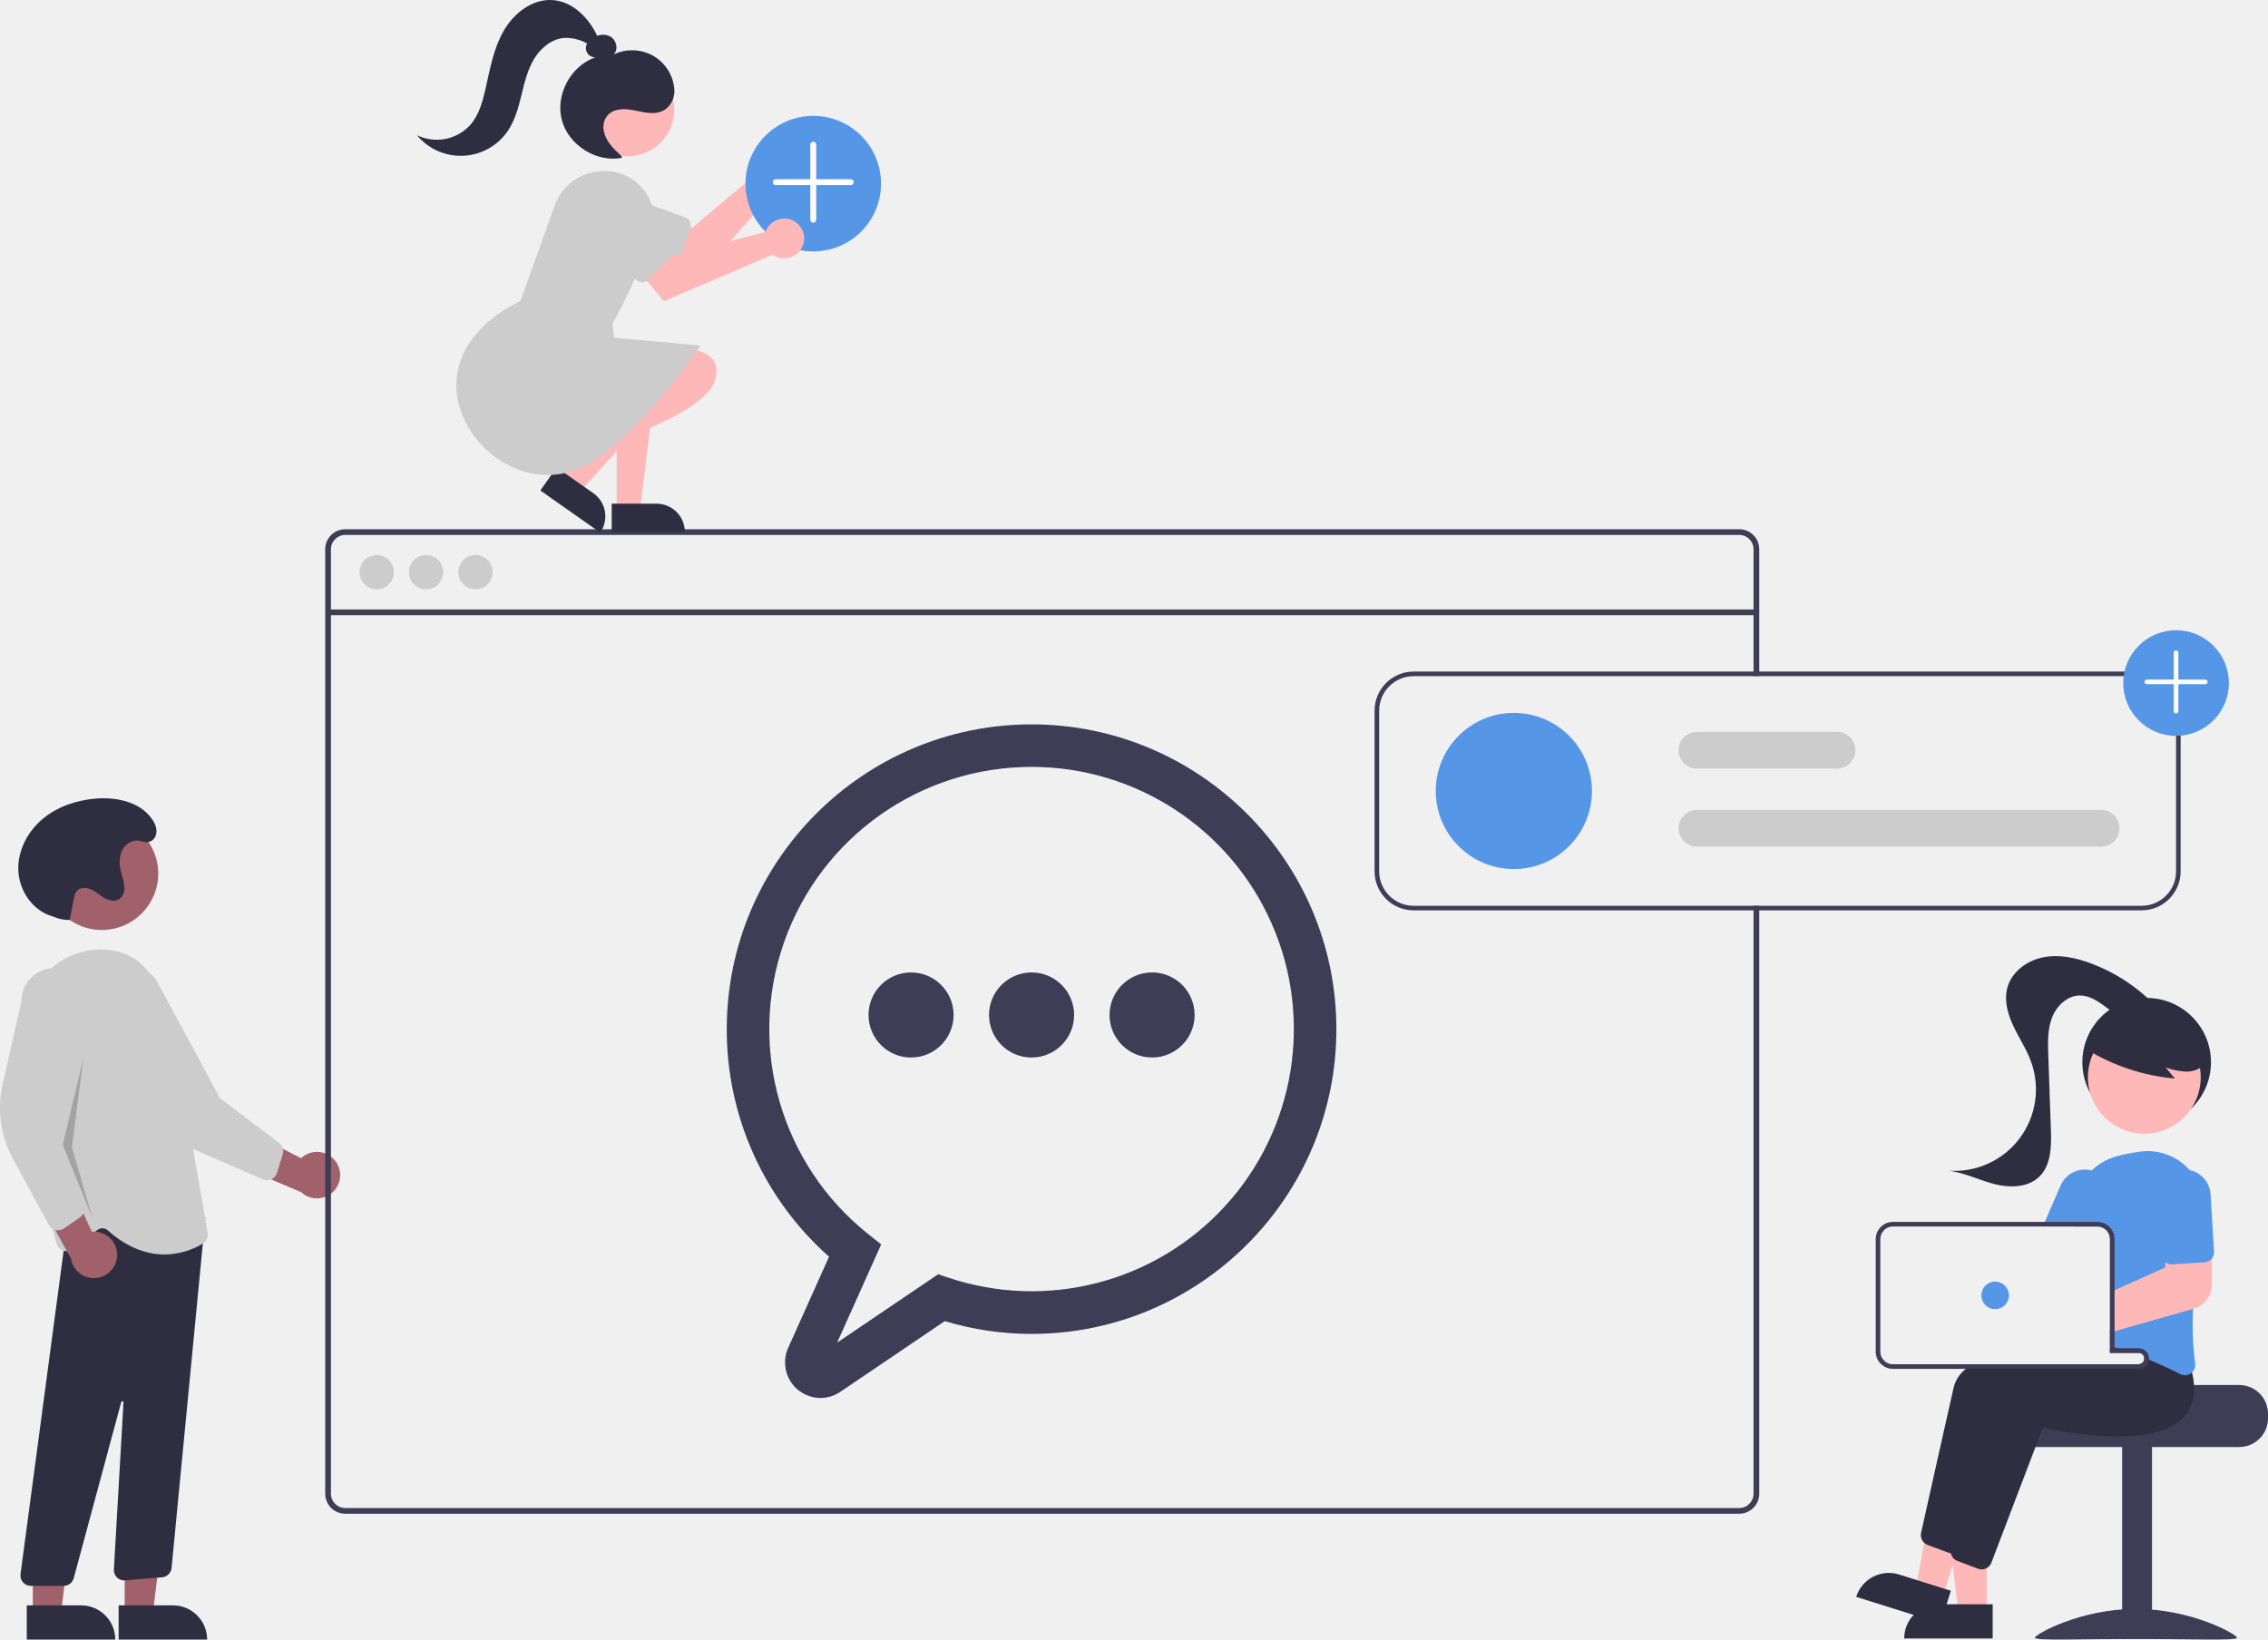
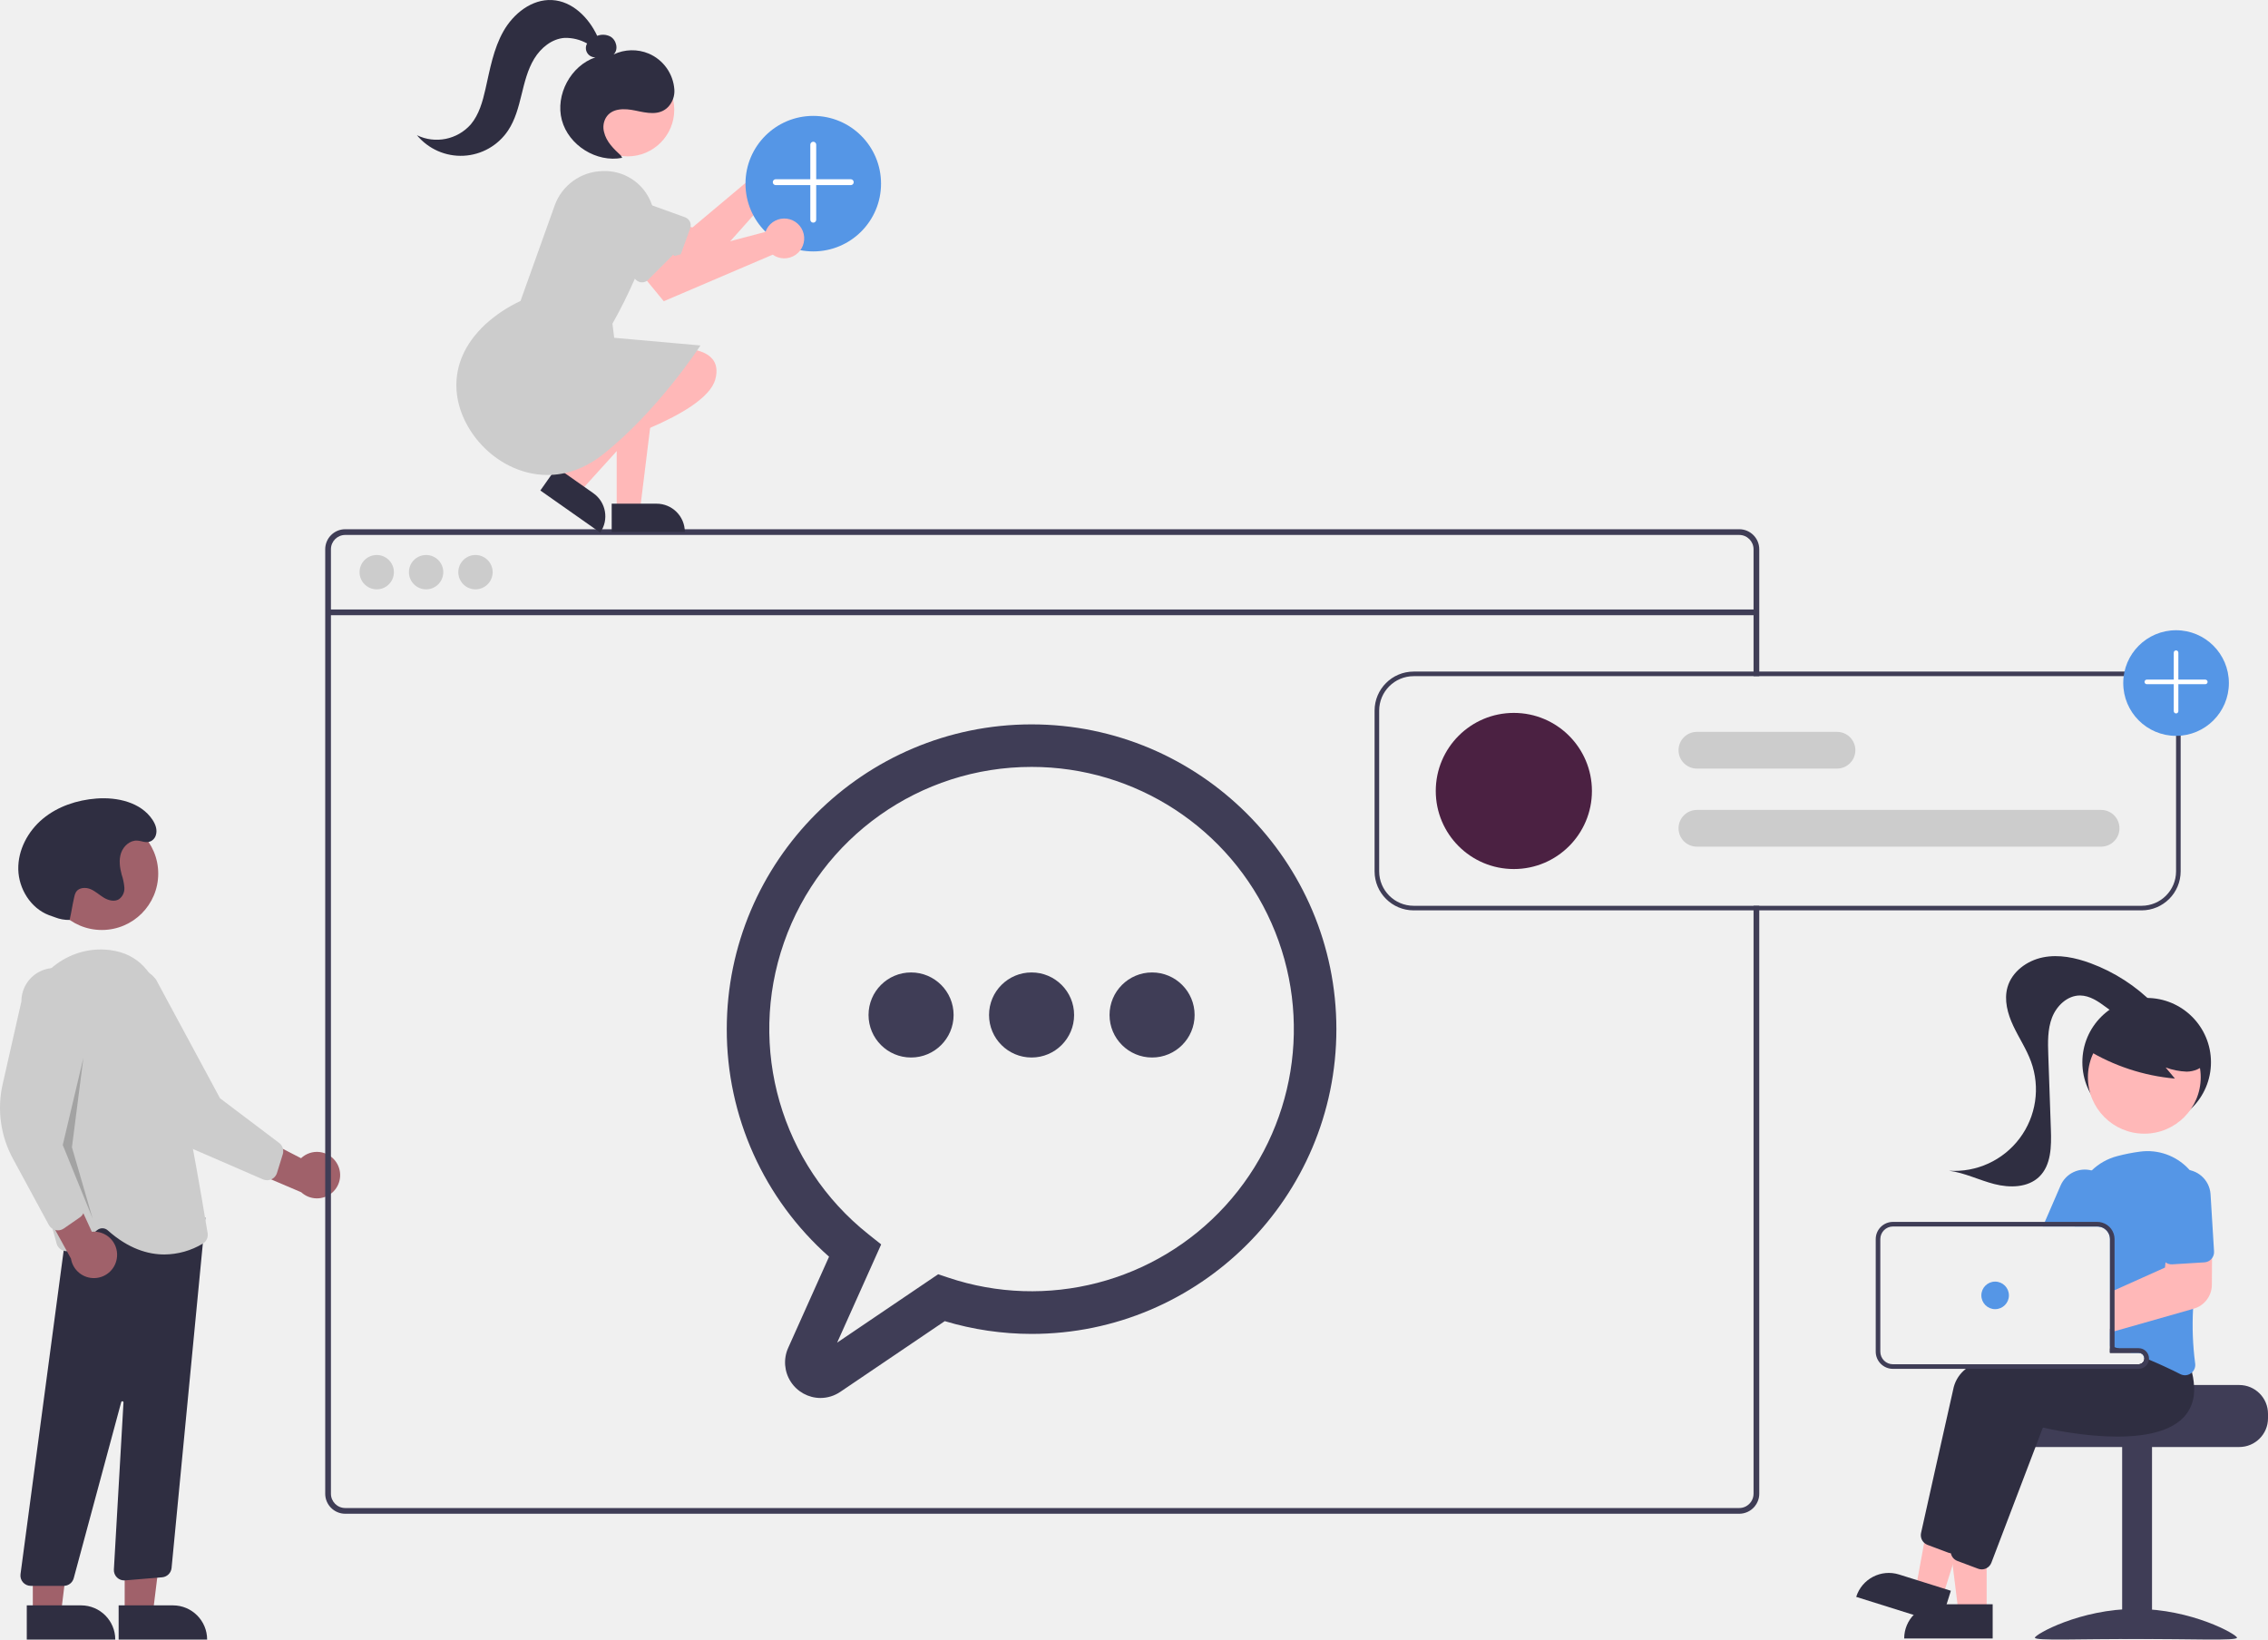
<svg xmlns="http://www.w3.org/2000/svg" data-name="Layer 1" width="987.587" height="714.028" viewBox="0 0 987.587 714.028">
  <path d="M252.615,599.14a10.056,10.056,0,0,0-15.32-1.744l-31.754-16.39,1.974,18.464,29.852,12.734a10.11,10.11,0,0,0,15.249-13.064Z" transform="translate(-106.2065 -92.98608)" fill="#a0616a" />
  <path d="M224.395,606.572a4.505,4.505,0,0,1-3.669.039L190.564,593.527a46.373,46.373,0,0,1-23.462-22.698l-15.857-33.471a14.497,14.497,0,1,1,22.901-17.781l27.873,51.714,25.737,19.442a4.515,4.515,0,0,1,1.587,4.921l-2.526,8.159a4.506,4.506,0,0,1-1.524,2.211A4.455,4.455,0,0,1,224.395,606.572Z" transform="translate(-106.2065 -92.98608)" fill="#ccc" />
  <circle cx="44.34" cy="380.447" r="24.561" fill="#a0616a" />
  <polygon points="54.289 702.644 66.548 702.643 72.381 655.355 54.286 655.356 54.289 702.644" fill="#a0616a" />
  <path d="M157.868,792.126h38.531a0,0,0,0,1,0,0V807.013a0,0,0,0,1,0,0H172.755a14.887,14.887,0,0,1-14.887-14.887v0A0,0,0,0,1,157.868,792.126Z" transform="translate(248.097 1506.145) rotate(179.9974)" fill="#2f2e41" />
  <polygon points="14.289 702.644 26.548 702.643 32.381 655.355 14.286 655.356 14.289 702.644" fill="#a0616a" />
  <path d="M117.868,792.126h38.531a0,0,0,0,1,0,0V807.013a0,0,0,0,1,0,0H132.755a14.887,14.887,0,0,1-14.887-14.887v0a0,0,0,0,1,0,0Z" transform="translate(168.097 1506.147) rotate(179.9974)" fill="#2f2e41" />
  <path d="M116.214,782.094a4.499,4.499,0,0,1-1.075-3.559l21.465-160.985,53.329,9.057,5.691-3.415L180.906,775.936a4.512,4.512,0,0,1-4.096,3.964l-16.148,1.346a4.499,4.499,0,0,1-4.866-4.742l4.181-72.742a.5.5,0,0,0-.982-.16l-20.683,76.7a4.508,4.508,0,0,1-4.345,3.329H119.6A4.498,4.498,0,0,1,116.214,782.094Z" transform="translate(-106.2065 -92.98608)" fill="#2f2e41" />
  <path d="M153.147,628.819a3.533,3.533,0,0,0-4.516-.188l-10.662,8.293a4.496,4.496,0,0,1-7.087-2.307c-5.23-18.315-17.078-64.418-14.159-96.866,1.655-18.393,17.537-32.371,35.405-31.198,12.216.814,20.252,7.861,23.886,20.944,8.923,32.122,18.728,91.044,20.603,102.53a4.48,4.48,0,0,1-2.136,4.589,32.939,32.939,0,0,1-16.692,4.697C170.669,639.313,162.132,636.834,153.147,628.819Z" transform="translate(-106.2065 -92.98608)" fill="#ccc" />
  <path d="M157.17,640.245a10.056,10.056,0,0,0-10.979-10.827l-14.872-32.493-9.842,15.747,15.631,28.442a10.11,10.11,0,0,0,20.061-.869Z" transform="translate(-106.2065 -92.98608)" fill="#a0616a" />
  <path d="M130.377,628.678a4.505,4.505,0,0,1-2.911-2.233L111.807,597.536a46.374,46.374,0,0,1-4.454-32.339l8.178-36.123a14.497,14.497,0,1,1,28.993.142l-9.981,57.893,8.254,31.181a4.515,4.515,0,0,1-1.789,4.852l-7.023,4.861a4.506,4.506,0,0,1-2.564.8A4.455,4.455,0,0,1,130.377,628.678Z" transform="translate(-106.2065 -92.98608)" fill="#ccc" />
  <polygon points="36.325 460.644 27.325 498.644 40.325 530.644 31.325 499.644 36.325 460.644" opacity="0.2" />
  <path d="M136.531,493.63a16.539,16.539,0,0,1-6.388-1.156c-.894-.345-1.822-.628-2.715-.973-7.882-3.045-13.074-11.439-13.26-19.886s4.189-16.646,10.685-22.05,14.91-8.177,23.335-8.819c9.075-.691,19.294,1.61,24.365,9.168,1.35,2.012,2.294,4.453,1.494,6.882a4.404,4.404,0,0,1-1.241,1.906c-2.265,2.015-4.522.5-6.831.366-3.173-.184-6.023,2.385-7.048,5.394s-.573,6.322.254,9.391a23.459,23.459,0,0,1,1.183,5.71,5.741,5.741,0,0,1-2.379,5.055c-1.983,1.199-4.587.505-6.571-.692s-3.698-2.86-5.842-3.741-5.022-.685-6.27,1.267a6.935,6.935,0,0,0-.793,2.289c-1.118,5.095-.861,4.795-1.98,9.89Z" transform="translate(-106.2065 -92.98608)" fill="#2f2e41" />
  <path d="M863.54,323.466h-607a8.728,8.728,0,0,0-8.72,8.72v411.32a8.728,8.728,0,0,0,8.72,8.72h607a8.712,8.712,0,0,0,6.63-3.06,2.04,2.04,0,0,0,.19-.24,8.165,8.165,0,0,0,1.25-2.11,8.499,8.499,0,0,0,.66-3.31v-256.05h-2.49v256.05a6.179,6.179,0,0,1-1.03,3.42,6.453,6.453,0,0,1-2.36,2.12,6.182,6.182,0,0,1-2.85.69h-607a6.238,6.238,0,0,1-6.23-6.23v-411.32a6.238,6.238,0,0,1,6.23-6.23h607a6.239,6.239,0,0,1,6.24,6.23v55.27H872.27v-55.27A8.729,8.729,0,0,0,863.54,323.466Z" transform="translate(-106.2065 -92.98608)" fill="#3f3d56" />
  <rect x="142.855" y="265.433" width="621.957" height="2.493" fill="#3f3d56" />
  <circle cx="164.044" cy="249.18" r="7.478" fill="#ccc" />
  <circle cx="185.544" cy="249.18" r="7.478" fill="#ccc" />
  <circle cx="207.045" cy="249.18" r="7.478" fill="#ccc" />
  <path d="M463.463,701.81a15.479,15.479,0,0,1-14.066-21.782l17.816-39.75a131.986,131.986,0,0,1-44.541-99.096c0-73.185,59.541-132.727,132.727-132.727s132.727,59.542,132.727,132.727S628.584,673.91,555.398,673.91a131.985,131.985,0,0,1-37.798-5.567l-45.47,30.782A15.433,15.433,0,0,1,463.463,701.81ZM555.398,426.976a114.141,114.141,0,0,0-71.106,203.479l5.613,4.476-19.17,42.773,43.991-29.782,4.344,1.459A114.175,114.175,0,1,0,555.398,426.976Z" transform="translate(-106.2065 -92.98608)" fill="#3f3d56" />
  <circle cx="449.192" cy="442.024" r="18.52" fill="#3f3d56" />
  <circle cx="396.718" cy="442.024" r="18.52" fill="#3f3d56" />
  <circle cx="501.665" cy="442.024" r="18.52" fill="#3f3d56" />
  <path d="M1021.118,461.708h-176a8,8,0,1,1,0-16h176a8,8,0,0,1,0,16Z" transform="translate(-106.2065 -92.98608)" fill="#ccc" />
  <path d="M906.118,427.708h-61a8,8,0,1,1,0-16h61a8,8,0,0,1,0,16Z" transform="translate(-106.2065 -92.98608)" fill="#ccc" />
-   <circle cx="659.195" cy="344.47" r="34" fill="#5596e6" />
+   <circle cx="659.195" cy="344.47" r="34" fill="#4B2142" />
  <path d="M1038.76,385.456h-317a17.024,17.024,0,0,0-17,17v70a17.024,17.024,0,0,0,17,17h317a17.024,17.024,0,0,0,17-17v-70A17.024,17.024,0,0,0,1038.76,385.456Zm15,87a15.018,15.018,0,0,1-15,15h-317a15.018,15.018,0,0,1-15-15v-70a15.018,15.018,0,0,1,15-15h317a15.018,15.018,0,0,1,15,15Z" transform="translate(-106.2065 -92.98608)" fill="#3f3d56" />
  <circle cx="947.554" cy="297.47" r="23" fill="#5596e6" />
  <path d="M1053.053,403.391a.996.996,0,0,1-.293-.707V377.228a1.0 1,0,1,1,2,0V402.684a1,1,0,0,1-1.707.707Z" transform="translate(-106.2065 -92.98608)" fill="#fff" />
  <path d="M1040.325,390.663a1,1,0,0,1,.707-1.707h25.456a1.0 1,0,1,1,0,2h-25.456A.996.996,0,0,1,1040.325,390.663Z" transform="translate(-106.2065 -92.98608)" fill="#fff" />
  <path d="M1081.294,696.163h-48.01c0,1.38-49.48,2.5-49.48,2.5a12.86,12.86,0,0,0-2.11,2,12.41,12.41,0,0,0-2.9,8v2a12.505,12.505,0,0,0,12.5,12.5h90a12.511,12.511,0,0,0,12.5-12.5v-2A12.517,12.517,0,0,0,1081.294,696.163Z" transform="translate(-106.2065 -92.98608)" fill="#3f3d56" />
  <rect x="924.082" y="629.68" width="13" height="84" fill="#3f3d56" />
  <path d="M1080.289,806.209c0,1.405-19.699.543-44,.543s-44,.861-44-.543,19.699-12.543,44-12.543S1080.289,804.805,1080.289,806.209Z" transform="translate(-106.2065 -92.98608)" fill="#3f3d56" />
  <circle cx="934.753" cy="462.608" r="28" fill="#2f2e41" />
  <polygon points="865.073 702.175 852.813 702.174 846.98 654.886 865.075 654.887 865.073 702.175" fill="#ffb8b8" />
  <path d="M844.056,698.671h23.644a0,0,0,0,1,0,0v14.887a0,0,0,0,1,0,0H829.169a0,0,0,0,1,0,0v0A14.887,14.887,0,0,1,844.056,698.671Z" fill="#2f2e41" />
  <polygon points="845.935 695.332 834.238 691.661 842.83 644.796 860.094 650.214 845.935 695.332" fill="#ffb8b8" />
  <path d="M930.708,779.653H954.352a0,0,0,0,1,0,0v14.887a0,0,0,0,1,0,0H915.821a0,0,0,0,1,0,0v0A14.887,14.887,0,0,1,930.708,779.653Z" transform="translate(172.3638 -336.8571) rotate(17.42262)" fill="#2f2e41" />
  <path d="M1048.46,687.965a37.872,37.872,0,0,0-1.52-7.02l-2.29-2.88-5.96-7.48-.26.01c-.44.02-2.271.12-5.1.34h-.03c-1.75.14-3.89.32-6.32.55-.64.07-1.31.13-2,.2v10.44h12.5a2.504,2.504,0,0,1,2.48,2.18c.01.11.02.21.02.32a2.501,2.501,0,0,1-2.5,2.5h-72.6a28.404,28.404,0,0,0-2.66,2,14.882,14.882,0,0,0-5.25,7.86c-4.24,18.64-11.97,53.4-14.25,63.61a4.538,4.538,0,0,0,1.35,4.28,4.436,4.436,0,0,0,1.47.91l9.02,3.38a4.792,4.792,0,0,0,1.15.27c.05,0,.09.01.14.01a2.614,2.614,0,0,0,.28.01,4.532,4.532,0,0,0,4.21-2.9l7.12-18.68,10.97-28.8,4.34-11.39c5.03,1.18,47.23,10.52,61.36-4.53a16.068,16.068,0,0,0,3.24-5.11A20.802,20.802,0,0,0,1048.46,687.965Z" transform="translate(-106.2065 -92.98608)" fill="#2f2e41" />
  <path d="M1060.7,690.685c-.22-.89-.47-1.81-.76-2.74l-8.25-10.36-.26.01c-.52.03-2.99.16-6.78.47-4.3.36-10.31.94-17.06,1.85-.2.02-.41.05-.61.08-.66.09-1.33.18-2,.28v1.85h12.5a2.504,2.504,0,0,1,2.48,2.18c.01.11.02.21.02.32a2.501,2.501,0,0,1-2.5,2.5H993.3c-1.93.63-3.79,1.29-5.57,2-9.34,3.7-16.33,8.55-17.76,14.86-.48,2.12-1.01,4.45-1.57,6.93-2.08,9.22-4.61,20.51-6.9,30.77v.01c-.47,2.12-.94,4.18-1.39,6.18-1.91,8.6-3.53,15.89-4.39,19.72-.02.11-.04.21-.06.32v.02a4.667,4.667,0,0,0,.28,2.29l.01.01v.01a4.43,4.43,0,0,0,1.3,1.79,4.593,4.593,0,0,0,1.29.75l9.02,3.38a4.58,4.58,0,0,0,1.57.29,4.435,4.435,0,0,0,2.15-.55,4.501,4.501,0,0,0,2.06-2.35l19.42-50.96,3.01-7.91c5.03,1.18,47.23,10.51,61.36-4.53a16.891,16.891,0,0,0,4.48-11.07A29.687,29.687,0,0,0,1060.7,690.685Z" transform="translate(-106.2065 -92.98608)" fill="#2f2e41" />
  <path d="M1059.59,602.465c-.16-.19-.33-.38-.51-.56a24.472,24.472,0,0,0-20.97-7.39,79.362,79.362,0,0,0-9.91,1.95,24.981,24.981,0,0,0-11.18,6.27,24.414,24.414,0,0,0-7.41,18.2c.04,1.37.05,2.77.03,4.19,0,.66-.01,1.33-.02,2h9.86a5.32,5.32,0,0,1,1.27.15,5.511,5.511,0,0,1,4.23,5.35v46.52c.67.19,1.34.38,2,.58.21.07.41.13.61.19.23.07.46.14.68.21q3.045.945,5.95,2h3.26a2.504,2.504,0,0,1,2.48,2.18c.68.27,1.34.54,1.99.81,2.31.96,4.5,1.92,6.51,2.85,2.71,1.24,5.12,2.42,7.14,3.45a4.587,4.587,0,0,0,2.05.5,4.404,4.404,0,0,0,2.6-.86,5.529,5.529,0,0,0,.45-.37,4.505,4.505,0,0,0,1.37-3.98,128.086,128.086,0,0,1-.9-23.7c.28-6.65.88-13.47,1.66-20.06.42-3.57.89-7.07,1.38-10.44.47-3.22.97-6.31,1.46-9.23A24.607,24.607,0,0,0,1059.59,602.465Z" transform="translate(-106.2065 -92.98608)" fill="#5596e6" />
  <path d="M1018.6,603.285a11.859,11.859,0,0,0-1.58-.55,11.499,11.499,0,0,0-13.54,6.53l-6.87,15.86-.86,2h23.73a5.32,5.32,0,0,1,1.27.15l.8-1.85,3.04-7.02A11.511,11.511,0,0,0,1018.6,603.285Z" transform="translate(-106.2065 -92.98608)" fill="#5596e6" />
  <circle cx="933.729" cy="469.16" r="24.561" fill="#ffb8b8" />
  <path d="M1014.933,550.079a88.591,88.591,0,0,0,38.326,12.628l-4.04-4.841a29.688,29.688,0,0,0,9.171,1.821c3.13-.049,6.41-1.254,8.186-3.832a9.342,9.342,0,0,0,.625-8.63,17.694,17.694,0,0,0-5.566-6.96,33.139,33.139,0,0,0-30.844-5.512,19.806,19.806,0,0,0-9.212,5.909c-2.328,2.872-6.811,5.432-5.619,8.932Z" transform="translate(-106.2065 -92.98608)" fill="#2f2e41" />
  <path d="M1044.066,530.258a75.485,75.485,0,0,0-27.463-17.759c-6.639-2.459-13.865-3.979-20.805-2.582s-13.504,6.198-15.44,13.008c-1.583,5.568.052,11.564,2.509,16.806s5.738,10.102,7.725,15.54a35.468,35.468,0,0,1-35.689,47.562c6.819.914,13.105,4.119,19.771,5.825s14.533,1.59,19.486-3.185c5.241-5.052,5.346-13.267,5.092-20.542q-.565-16.222-1.13-32.445c-.192-5.515-.356-11.208,1.633-16.356s6.716-9.656,12.235-9.609c4.183.035,7.884,2.569,11.239,5.068s6.904,5.165,11.071,5.536,8.923-2.711,8.611-6.883Z" transform="translate(-106.2065 -92.98608)" fill="#2f2e41" />
  <path d="M1064.21,632.505l-14.02.38-1.02,9.85-.23,2.28-21.96,9.86-2,.9v17.53l2-.57,6.32-1.8h.03l27.84-7.93.32-.09a10.879,10.879,0,0,0,7.86-10.35l.07-11.63.06-8.57Z" transform="translate(-106.2065 -92.98608)" fill="#ffb8b8" />
  <path d="M1068.77,613.025a11.502,11.502,0,0,0-22.96,1.41l1.53,24.96a4.486,4.486,0,0,0,1.83,3.34,4.435,4.435,0,0,0,2.94.87l10.72-.66,3.25-.2a4.385,4.385,0,0,0,3.1-1.51,3.137,3.137,0,0,0,.24-.3,4.469,4.469,0,0,0,.88-2.96Z" transform="translate(-106.2065 -92.98608)" fill="#5596e6" />
  <path d="M1028.27,680.125h-1.29v-.13c-.66.09-1.33.18-2,.28v1.85h9.24Q1031.31,681.075,1028.27,680.125Zm0,0h-1.29v-.13c-.66.09-1.33.18-2,.28v1.85h9.24Q1031.31,681.075,1028.27,680.125Zm9.21,0h-10.5v-47.5a7.511,7.511,0,0,0-5.43-7.2,7.051,7.051,0,0,0-2.07-.3h-89a7.509,7.509,0,0,0-7.5,7.5v49a7.503,7.503,0,0,0,7.5,7.5h107a4.505,4.505,0,0,0,4.47-4.01,3.903,3.903,0,0,0,.03-.49A4.507,4.507,0,0,0,1037.48,680.125Zm2.5,4.5a2.501,2.501,0,0,1-2.5,2.5h-107a5.503,5.503,0,0,1-5.5-5.5v-49a5.503,5.503,0,0,1,5.5-5.5h89a5.32,5.32,0,0,1,1.27.15,5.511,5.511,0,0,1,4.23,5.35v49.5h12.5a2.504,2.504,0,0,1,2.48,2.18C1039.97,684.415,1039.98,684.515,1039.98,684.625Zm-11.71-4.5h-1.29v-.13c-.66.09-1.33.18-2,.28v1.85h9.24Q1031.31,681.075,1028.27,680.125Z" transform="translate(-106.2065 -92.98608)" fill="#3f3d56" />
  <circle cx="868.77" cy="564.141" r="6" fill="#5596e6" />
  <path d="M439.06,164.354a8.701,8.701,0,0,0,.041,1.37l-31.402,26.354-9.364-3.391-6.964,13.464,20.474,9.745,34.33-38.524a8.676,8.676,0,1,0-7.114-9.018Z" transform="translate(-106.2065 -92.98608)" fill="#ffb8b8" />
  <path d="M396.945,208.609l-30.324-10.945a11.159,11.159,0,1,1,7.577-20.993l30.324,10.945a3.719,3.719,0,0,1,2.236,4.761l-5.051,13.996a3.725,3.725,0,0,1-4.762,2.236Z" transform="translate(-106.2065 -92.98608)" fill="#ccc" />
  <polygon points="268.53 222.252 278.664 222.251 283.485 183.161 268.528 183.162 268.53 222.252" fill="#ffb8b8" />
  <path d="M372.565,312.342h31.851a0,0,0,0,1,0,0v12.306a0,0,0,0,1,0,0H384.871a12.306,12.306,0,0,1-12.306-12.306v0A0,0,0,0,1,372.565,312.342Z" transform="translate(670.7879 543.9854) rotate(179.9974)" fill="#2f2e41" />
  <polygon points="243.484 209.16 251.774 214.989 278.202 185.786 265.967 177.184 243.484 209.16" fill="#ffb8b8" />
  <path d="M342.143,304.569h31.851a0,0,0,0,1,0,0v12.306a0,0,0,0,1,0,0H354.448a12.306,12.306,0,0,1-12.306-12.306v0a0,0,0,0,1,0,0Z" transform="translate(366.0605 677.8653) rotate(-144.8891)" fill="#2f2e41" />
  <path d="M396.912,244.822s25.291-2.984,20.751,13.428-55.121,30.585-55.121,30.585Z" transform="translate(-106.2065 -92.98608)" fill="#ffb8b8" />
  <circle cx="273.298" cy="47.794" r="20.303" fill="#ffb8b8" />
  <path d="M314.757,285.474c-11.553-13.452-15.595-34.098,2.828-51.269a60.725,60.725,0,0,1,15.28-10.147l14.849-41.525a22.628,22.628,0,0,1,20.911-15.042,21.655,21.655,0,0,1,21.007,13.509,18.796,18.796,0,0,1,.583,13.312,213.825,213.825,0,0,1-17.325,39.64l.768,6.142,37.532,3.336-.35.569c-.183.297-18.551,28.284-42.05,46.861-8.035,6.352-16.343,8.984-24.185,8.983C332.713,299.843,321.898,293.789,314.757,285.474Z" transform="translate(-106.2065 -92.98608)" fill="#ccc" />
  <path d="M311.215,147.149c3.592-4.28,5.133-9.879,6.372-15.327,1.961-8.621,3.478-17.535,7.835-25.228,4.356-7.693,12.363-14.067,21.191-13.582,8.777.482,15.874,7.544,19.64,15.579a6.987,6.987,0,0,1,5.674.274c2.715,1.487,3.73,5.712,1.47,7.828a18.757,18.757,0,0,1,15.274-.381,18.463,18.463,0,0,1,11.184,15.668,10.066,10.066,0,0,1-2.676,7.552c-3.895,4.01-9.405,2.627-14.304,1.605-4.627-.965-10.263-1.225-12.87,3.183a8.263,8.263,0,0,0-.804,6.039c.999,4.401,4.257,7.467,7.418,10.401l.517.96c-11.162,2.177-23.35-5.446-26.278-16.435s3.851-23.665,14.616-27.331h0a4.025,4.025,0,0,1-3.614-6.032,19.136,19.136,0,0,0-9.767-2.437c-5.56.365-10.372,4.323-13.266,9.085-2.894,4.762-4.204,10.289-5.532,15.701-1.327,5.412-2.764,10.928-5.858,15.562a24.765,24.765,0,0,1-39.678,2.035A19.764,19.764,0,0,0,311.215,147.149Z" transform="translate(-106.2065 -92.98608)" fill="#2f2e41" />
  <circle cx="354.129" cy="79.982" r="29.512" fill="#5596e6" />
  <path d="M459.428,189.565a1.278,1.278,0,0,1-.376-.907v-32.663a1.283,1.283,0,0,1,2.566,0v32.663a1.283,1.283,0,0,1-2.19.907Z" transform="translate(-106.2065 -92.98608)" fill="#fff" />
  <path d="M443.096,173.234a1.283,1.283,0,0,1,.907-2.19h32.663a1.283,1.283,0,1,1,0,2.566h-32.663A1.278,1.278,0,0,1,443.096,173.234Z" transform="translate(-106.2065 -92.98608)" fill="#fff" />
  <path d="M440.077,192.707a8.703,8.703,0,0,0-.545,1.257l-39.626,10.508-7.035-7.049-12.026,9.227,14.39,17.523,47.449-20.279a8.676,8.676,0,1,0-2.606-11.187Z" transform="translate(-106.2065 -92.98608)" fill="#ffb8b8" />
  <path d="M383.146,214.865l-22.796-22.796A11.159,11.159,0,1,1,376.131,176.287l22.796,22.796a3.719,3.719,0,0,1,0,5.26l-10.521,10.522a3.725,3.725,0,0,1-5.261,0Z" transform="translate(-106.2065 -92.98608)" fill="#ccc" />
</svg>
